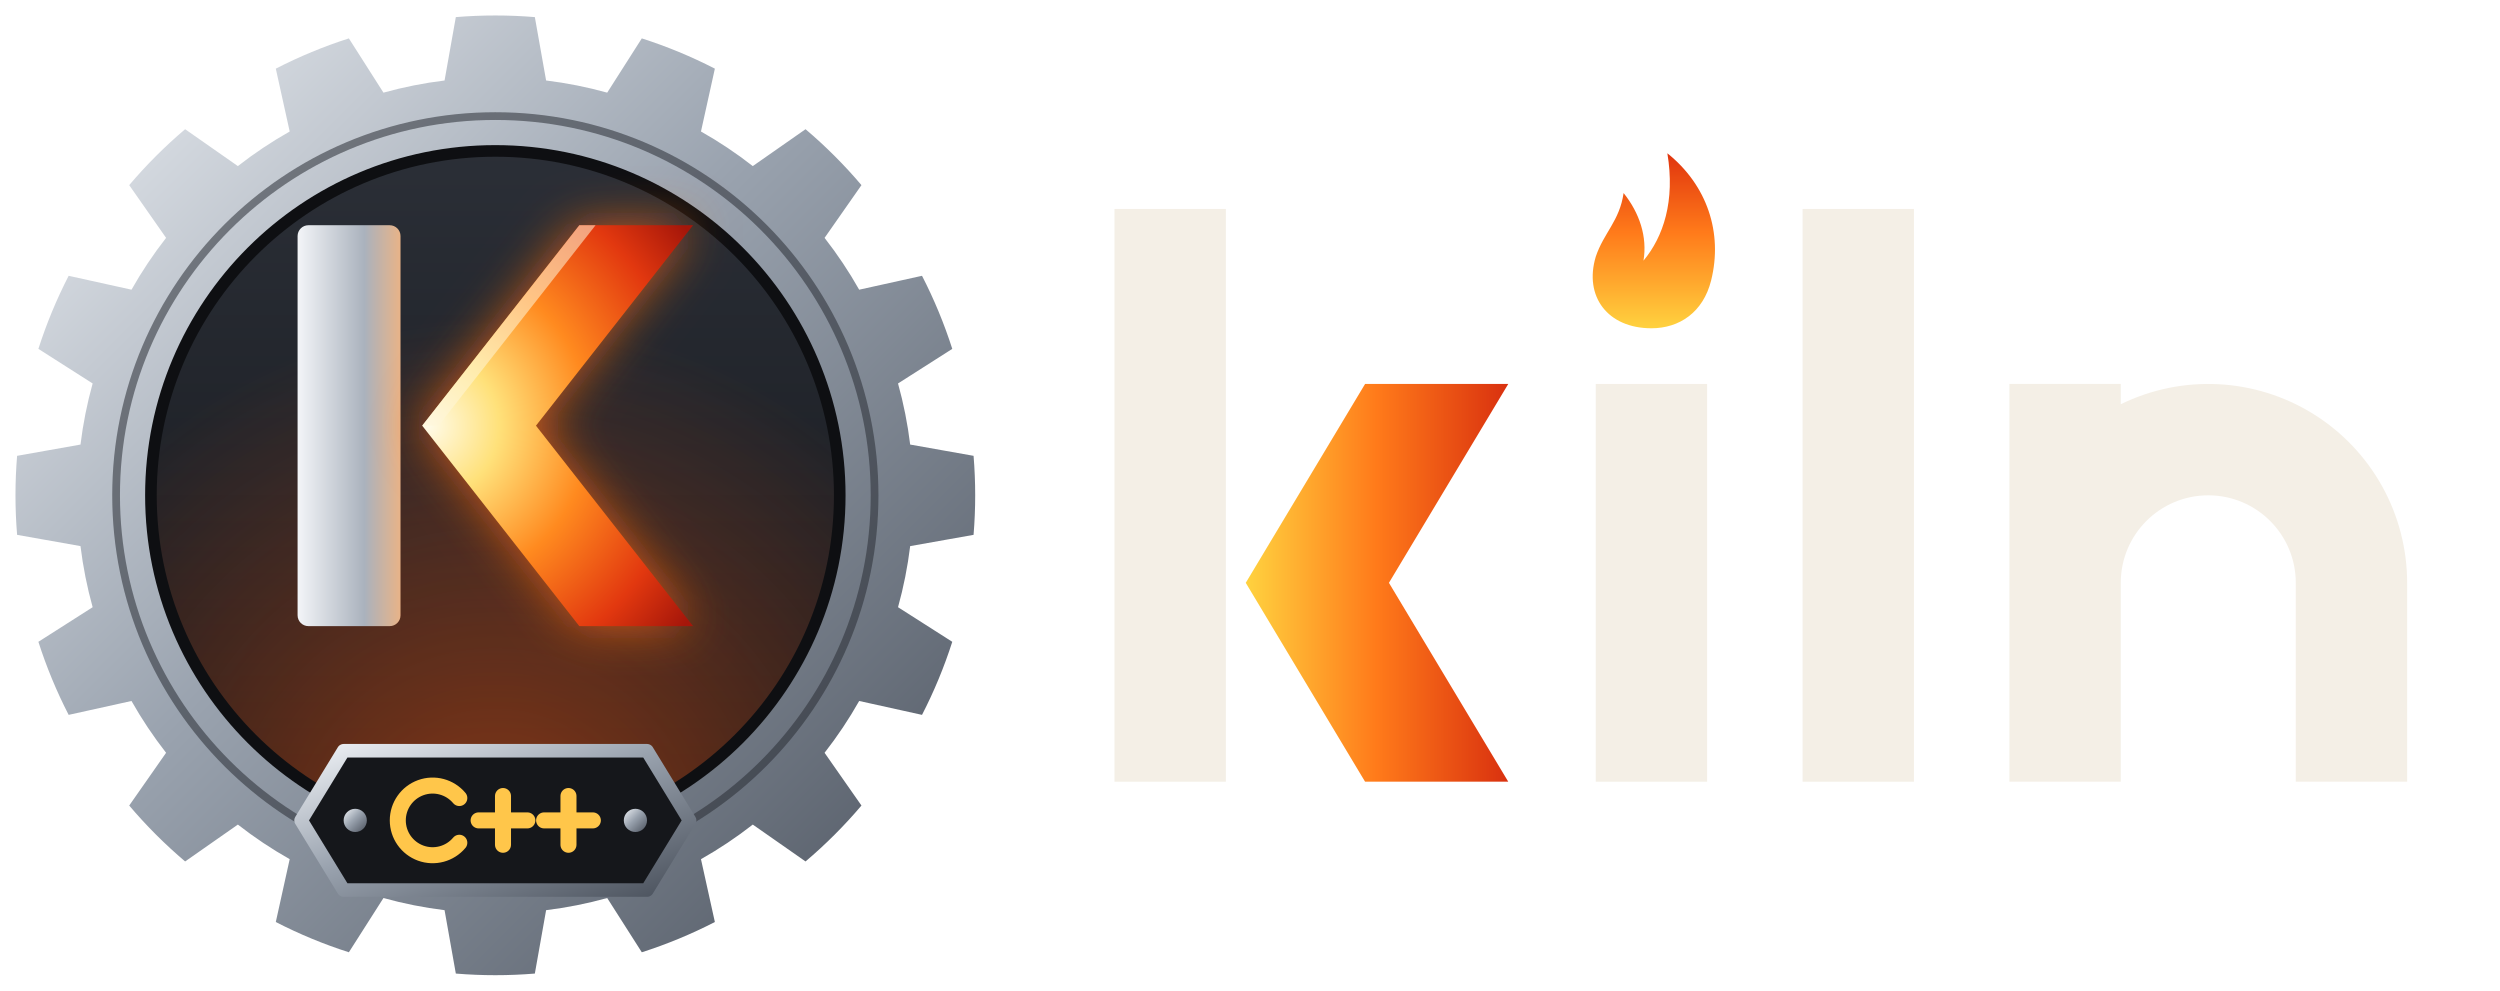
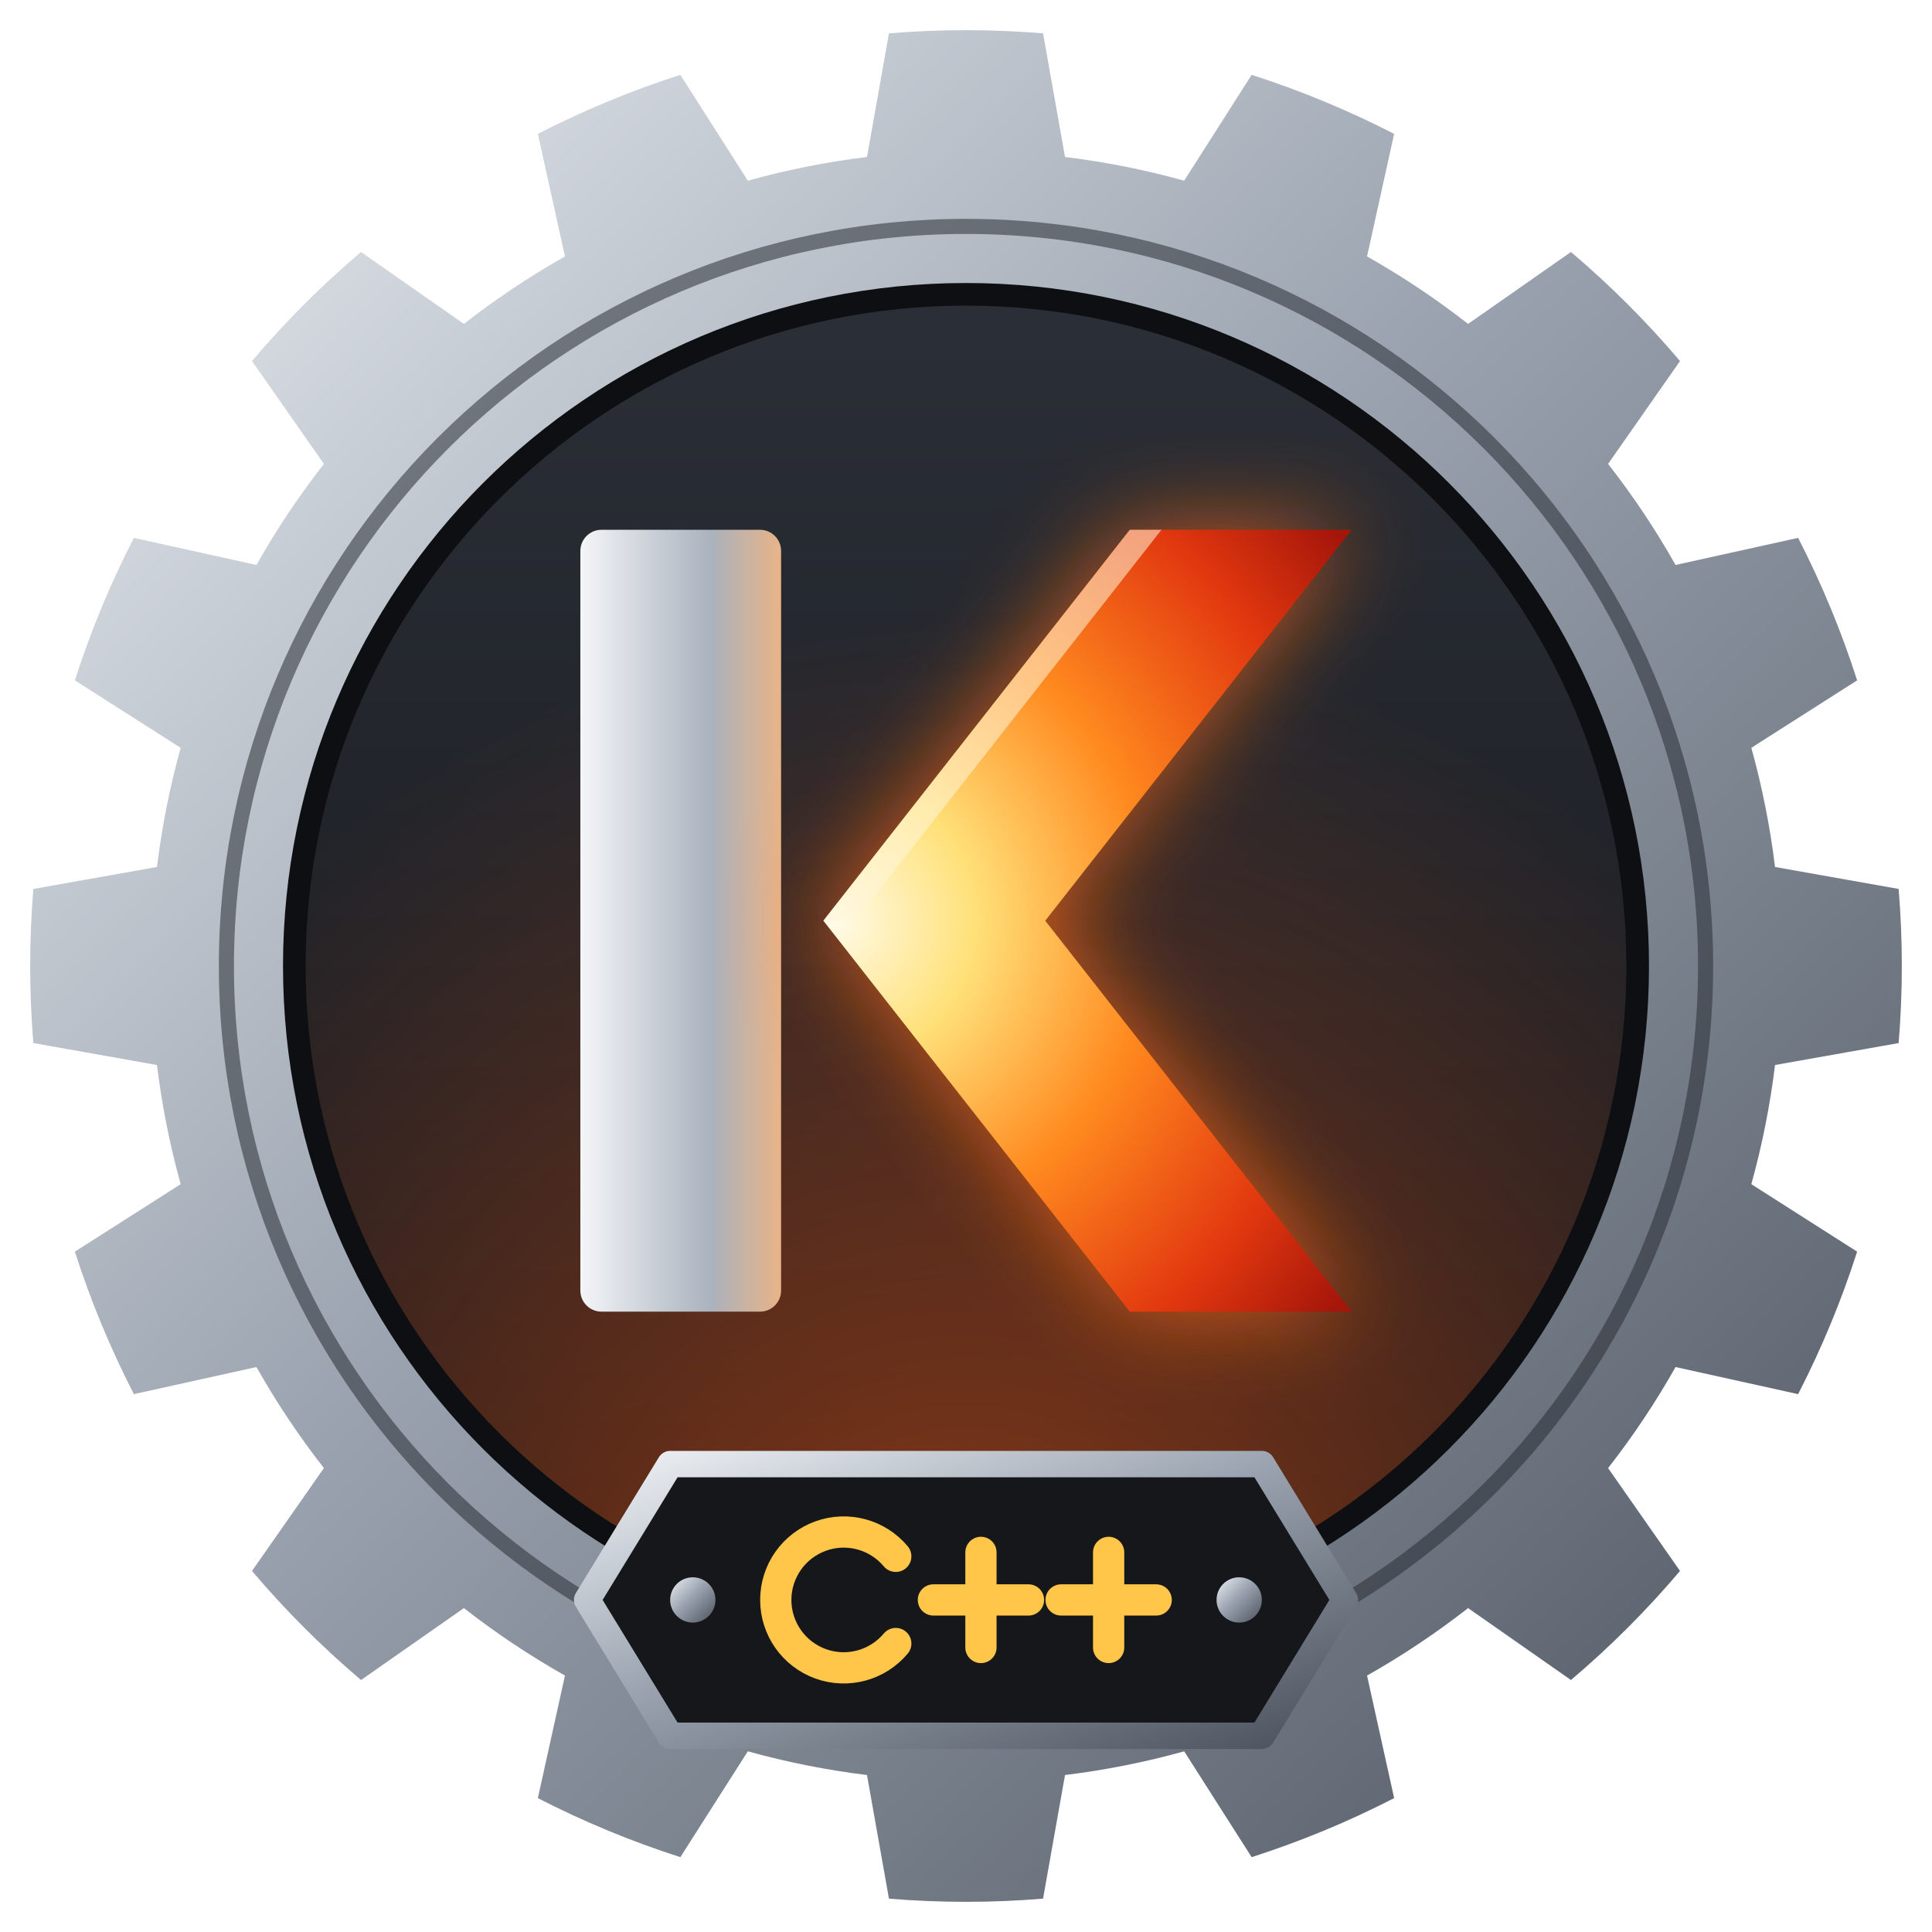
- <svg xmlns="http://www.w3.org/2000/svg" viewBox="0 0 646.03 256" width="646.03" height="256" role="img" aria-label="kiln">
+ <svg xmlns="http://www.w3.org/2000/svg" viewBox="0 0 256 256" width="256" height="256" role="img" aria-label="kiln">
  <defs>
    <linearGradient id="kb3-tile" x1="0" y1="0" x2="0" y2="1">
      <stop offset="0" stop-color="#2b2f37" />
      <stop offset="1" stop-color="#121418" />
    </linearGradient>
    <radialGradient id="kb3-ember" cx="128" cy="250" r="170" gradientUnits="userSpaceOnUse">
      <stop offset="0" stop-color="#ff5a12" stop-opacity=".45" />
      <stop offset="1" stop-color="#ff5a12" stop-opacity="0" />
    </radialGradient>
    <linearGradient id="kb3-stem" x1="0" y1="0" x2="1" y2="0">
      <stop offset="0" stop-color="#f3f5f8" />
      <stop offset=".65" stop-color="#aab2bd" />
      <stop offset="1" stop-color="#e8b388" />
    </linearGradient>
    <radialGradient id="kb3-hot" cx="104" cy="128" r="120" gradientUnits="userSpaceOnUse">
      <stop offset="0" stop-color="#fffbe9" />
      <stop offset=".22" stop-color="#ffe17a" />
      <stop offset=".5" stop-color="#ff8a1f" />
      <stop offset=".8" stop-color="#e2380f" />
      <stop offset="1" stop-color="#a5160a" />
    </radialGradient>
    <linearGradient id="kb3-steel" x1="0" y1="0" x2="1" y2="1">
      <stop offset="0" stop-color="#eef1f5" />
      <stop offset=".45" stop-color="#9aa3af" />
      <stop offset="1" stop-color="#4b525d" />
    </linearGradient>
    <linearGradient id="kb3-amber" x1="0" y1="0" x2="0" y2="1">
      <stop offset="0" stop-color="#fff1b8" />
      <stop offset="1" stop-color="#ffab2e" />
    </linearGradient>
    <filter id="kb3-blur" x="-30%" y="-30%" width="160%" height="160%">
      <feGaussianBlur stdDeviation="9" />
    </filter>
    <radialGradient id="kb3-hub" cx="128" cy="222" r="140" gradientUnits="userSpaceOnUse">
      <stop offset="0" stop-color="#ff5a12" stop-opacity=".5" />
      <stop offset="1" stop-color="#ff5a12" stop-opacity="0" />
    </radialGradient>
-     <linearGradient id="kb3-tittle" x1="0" y1="1" x2="0" y2="0">
-       <stop offset="0" stop-color="#ffd23f" />
-       <stop offset=".55" stop-color="#ff7a1a" />
-       <stop offset="1" stop-color="#e0340e" />
-     </linearGradient>
-     <linearGradient id="kb3-chev" x1="0" y1="0" x2="1" y2="0">
-       <stop offset="0" stop-color="#ffd23f" />
-       <stop offset=".5" stop-color="#ff7a1a" />
-       <stop offset="1" stop-color="#d9310f" />
-     </linearGradient>
  </defs>
  <g id="kb3-mark">
    <path d="M114.88,20.8L117.79,4.42A124,124 0 0 1 138.21,4.42L141.12,20.8A108,108 0 0 1 156.91,23.94L165.85,9.92A124,124 0 0 1 184.73,17.74L181.14,33.98A108,108 0 0 1 194.53,42.92L208.16,33.39A124,124 0 0 1 222.61,47.84L213.08,61.47A108,108 0 0 1 222.02,74.86L238.26,71.27A124,124 0 0 1 246.08,90.15L232.06,99.09A108,108 0 0 1 235.2,114.88L251.58,117.79A124,124 0 0 1 251.58,138.21L235.2,141.12A108,108 0 0 1 232.06,156.91L246.08,165.85A124,124 0 0 1 238.26,184.73L222.02,181.14A108,108 0 0 1 213.08,194.53L222.61,208.16A124,124 0 0 1 208.16,222.61L194.53,213.08A108,108 0 0 1 181.14,222.02L184.73,238.26A124,124 0 0 1 165.85,246.08L156.91,232.06A108,108 0 0 1 141.12,235.2L138.21,251.58A124,124 0 0 1 117.79,251.58L114.88,235.2A108,108 0 0 1 99.09,232.06L90.15,246.08A124,124 0 0 1 71.27,238.26L74.86,222.02A108,108 0 0 1 61.47,213.08L47.84,222.61A124,124 0 0 1 33.39,208.16L42.92,194.53A108,108 0 0 1 33.98,181.14L17.74,184.73A124,124 0 0 1 9.92,165.85L23.94,156.91A108,108 0 0 1 20.8,141.12L4.42,138.21A124,124 0 0 1 4.42,117.79L20.8,114.88A108,108 0 0 1 23.94,99.09L9.92,90.15A124,124 0 0 1 17.74,71.27L33.98,74.86A108,108 0 0 1 42.92,61.47L33.39,47.84A124,124 0 0 1 47.84,33.39L61.47,42.92A108,108 0 0 1 74.86,33.98L71.27,17.74A124,124 0 0 1 90.15,9.92L99.09,23.94A108,108 0 0 1 114.88,20.8ZM218,128A90,90 0 1 0 38,128A90,90 0 1 0 218,128Z" fill="url(#kb3-steel)" fill-rule="evenodd" />
    <circle cx="128" cy="128" r="90" fill="url(#kb3-tile)" />
    <circle cx="128" cy="128" r="90" fill="url(#kb3-hub)" />
    <circle cx="128" cy="128" r="98" fill="none" stroke="#2a2e35" stroke-opacity=".55" stroke-width="2" />
    <circle cx="128" cy="128" r="89" fill="none" stroke="#0e0f12" stroke-width="3" />
-     <g id="kb3-K" transform="translate(128,110) scale(0.7) translate(-129,-128)">
+     <g id="kb3-K" transform="translate(128,122) scale(0.7) translate(-129,-128)">
      <rect x="56" y="54" width="38" height="148" rx="4" fill="url(#kb3-stem)" />
      <path d="M102,128L160,54H202L144,128L202,202H160Z" fill="#ff6a14" opacity=".75" filter="url(#kb3-blur)" />
      <path d="M102,128L160,54H202L144,128L202,202H160Z" fill="url(#kb3-hot)" />
      <path d="M102,128L160,54H166L108,128Z" fill="#fff6d8" opacity=".55" />
    </g>
    <path d="M88.8,194H167.2L178.2,212L167.2,230H88.8L77.8,212Z" fill="#15171b" stroke="url(#kb3-steel)" stroke-width="3.5" stroke-linejoin="round" />
    <circle cx="91.8" cy="212" r="3" fill="url(#kb3-steel)" />
    <circle cx="164.2" cy="212" r="3" fill="url(#kb3-steel)" />
    <g transform="translate(102.8,203) scale(1.8)">
      <g fill="none" stroke-width="2.3" stroke-linecap="round" stroke-linejoin="round">
        <g stroke="#ffc64a">
          <path transform="translate(0,0)" d="M8.83,1.79A5,5 0 1 0 8.83,8.21" />
          <path transform="translate(11.6,0)" d="M0,5H7M3.5,1.5V8.5" />
          <path transform="translate(21,0)" d="M0,5H7M3.5,1.5V8.5" />
        </g>
      </g>
    </g>
  </g>
-   <g id="kb3-wordmark" transform="translate(288,202) scale(1.0278)">
-     <g id="kb3-k">
-       <path d="M0,-144H28V0H0Z" fill="#f4efe6" />
-       <path d="M33,-50L63,-100H99L69,-50L99,0H63Z" fill="url(#kb3-chev)" />
-     </g>
-     <g id="kb3-i" transform="translate(121,0)">
-       <path d="M0,-100H28V0H0Z" fill="#f4efe6" />
-       <path d="M14,-114C3,-114 -3,-122 0,-132C2,-138 6,-141 7,-148C11,-143 13,-137 12,-131C17,-137 20,-146 18,-158C28,-150 32,-138 29,-126C27,-118 21,-114 14,-114Z" fill="url(#kb3-tittle)" />
-     </g>
-     <path id="kb3-l" transform="translate(173,0)" d="M0,-144H28V0H0Z" fill="#f4efe6" />
-     <path id="kb3-n" transform="translate(225,0)" d="M0,0V-100H28V0ZM28,-50A22,22 0 0 1 72,-50V0H100V-50A50,50 0 0 0 28,-94.9Z" fill="#f4efe6" />
-   </g>
</svg>
